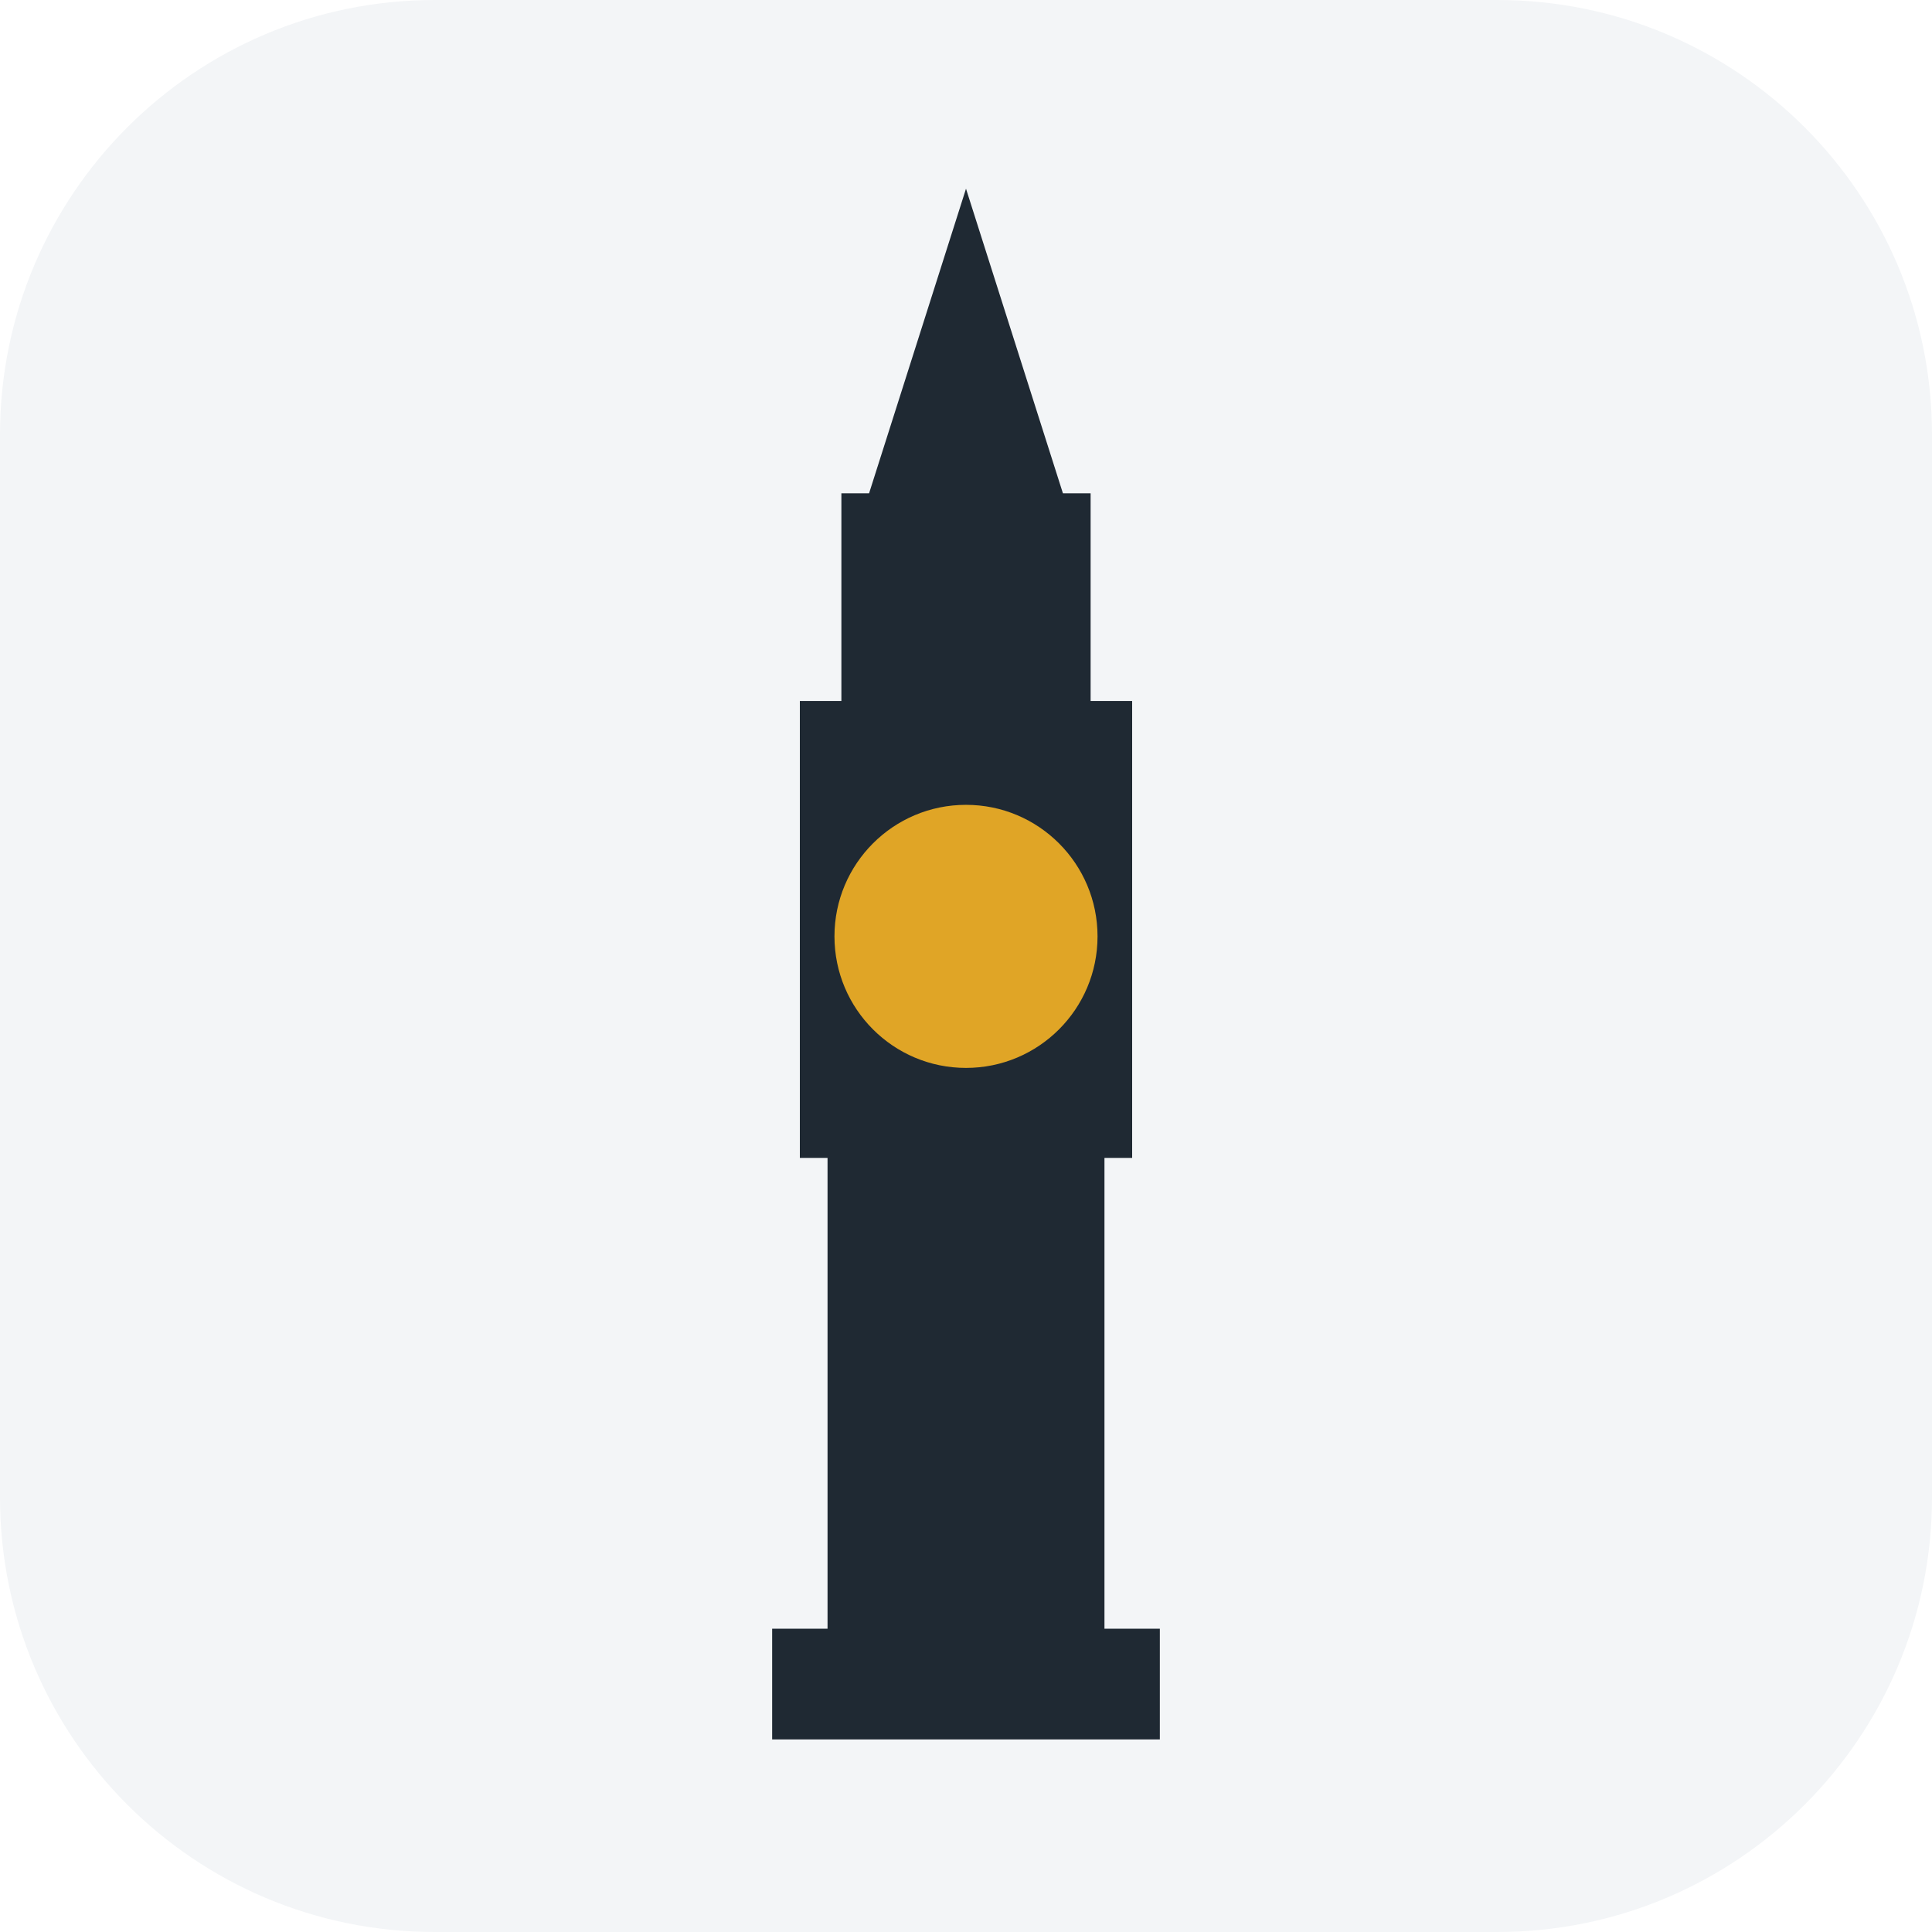
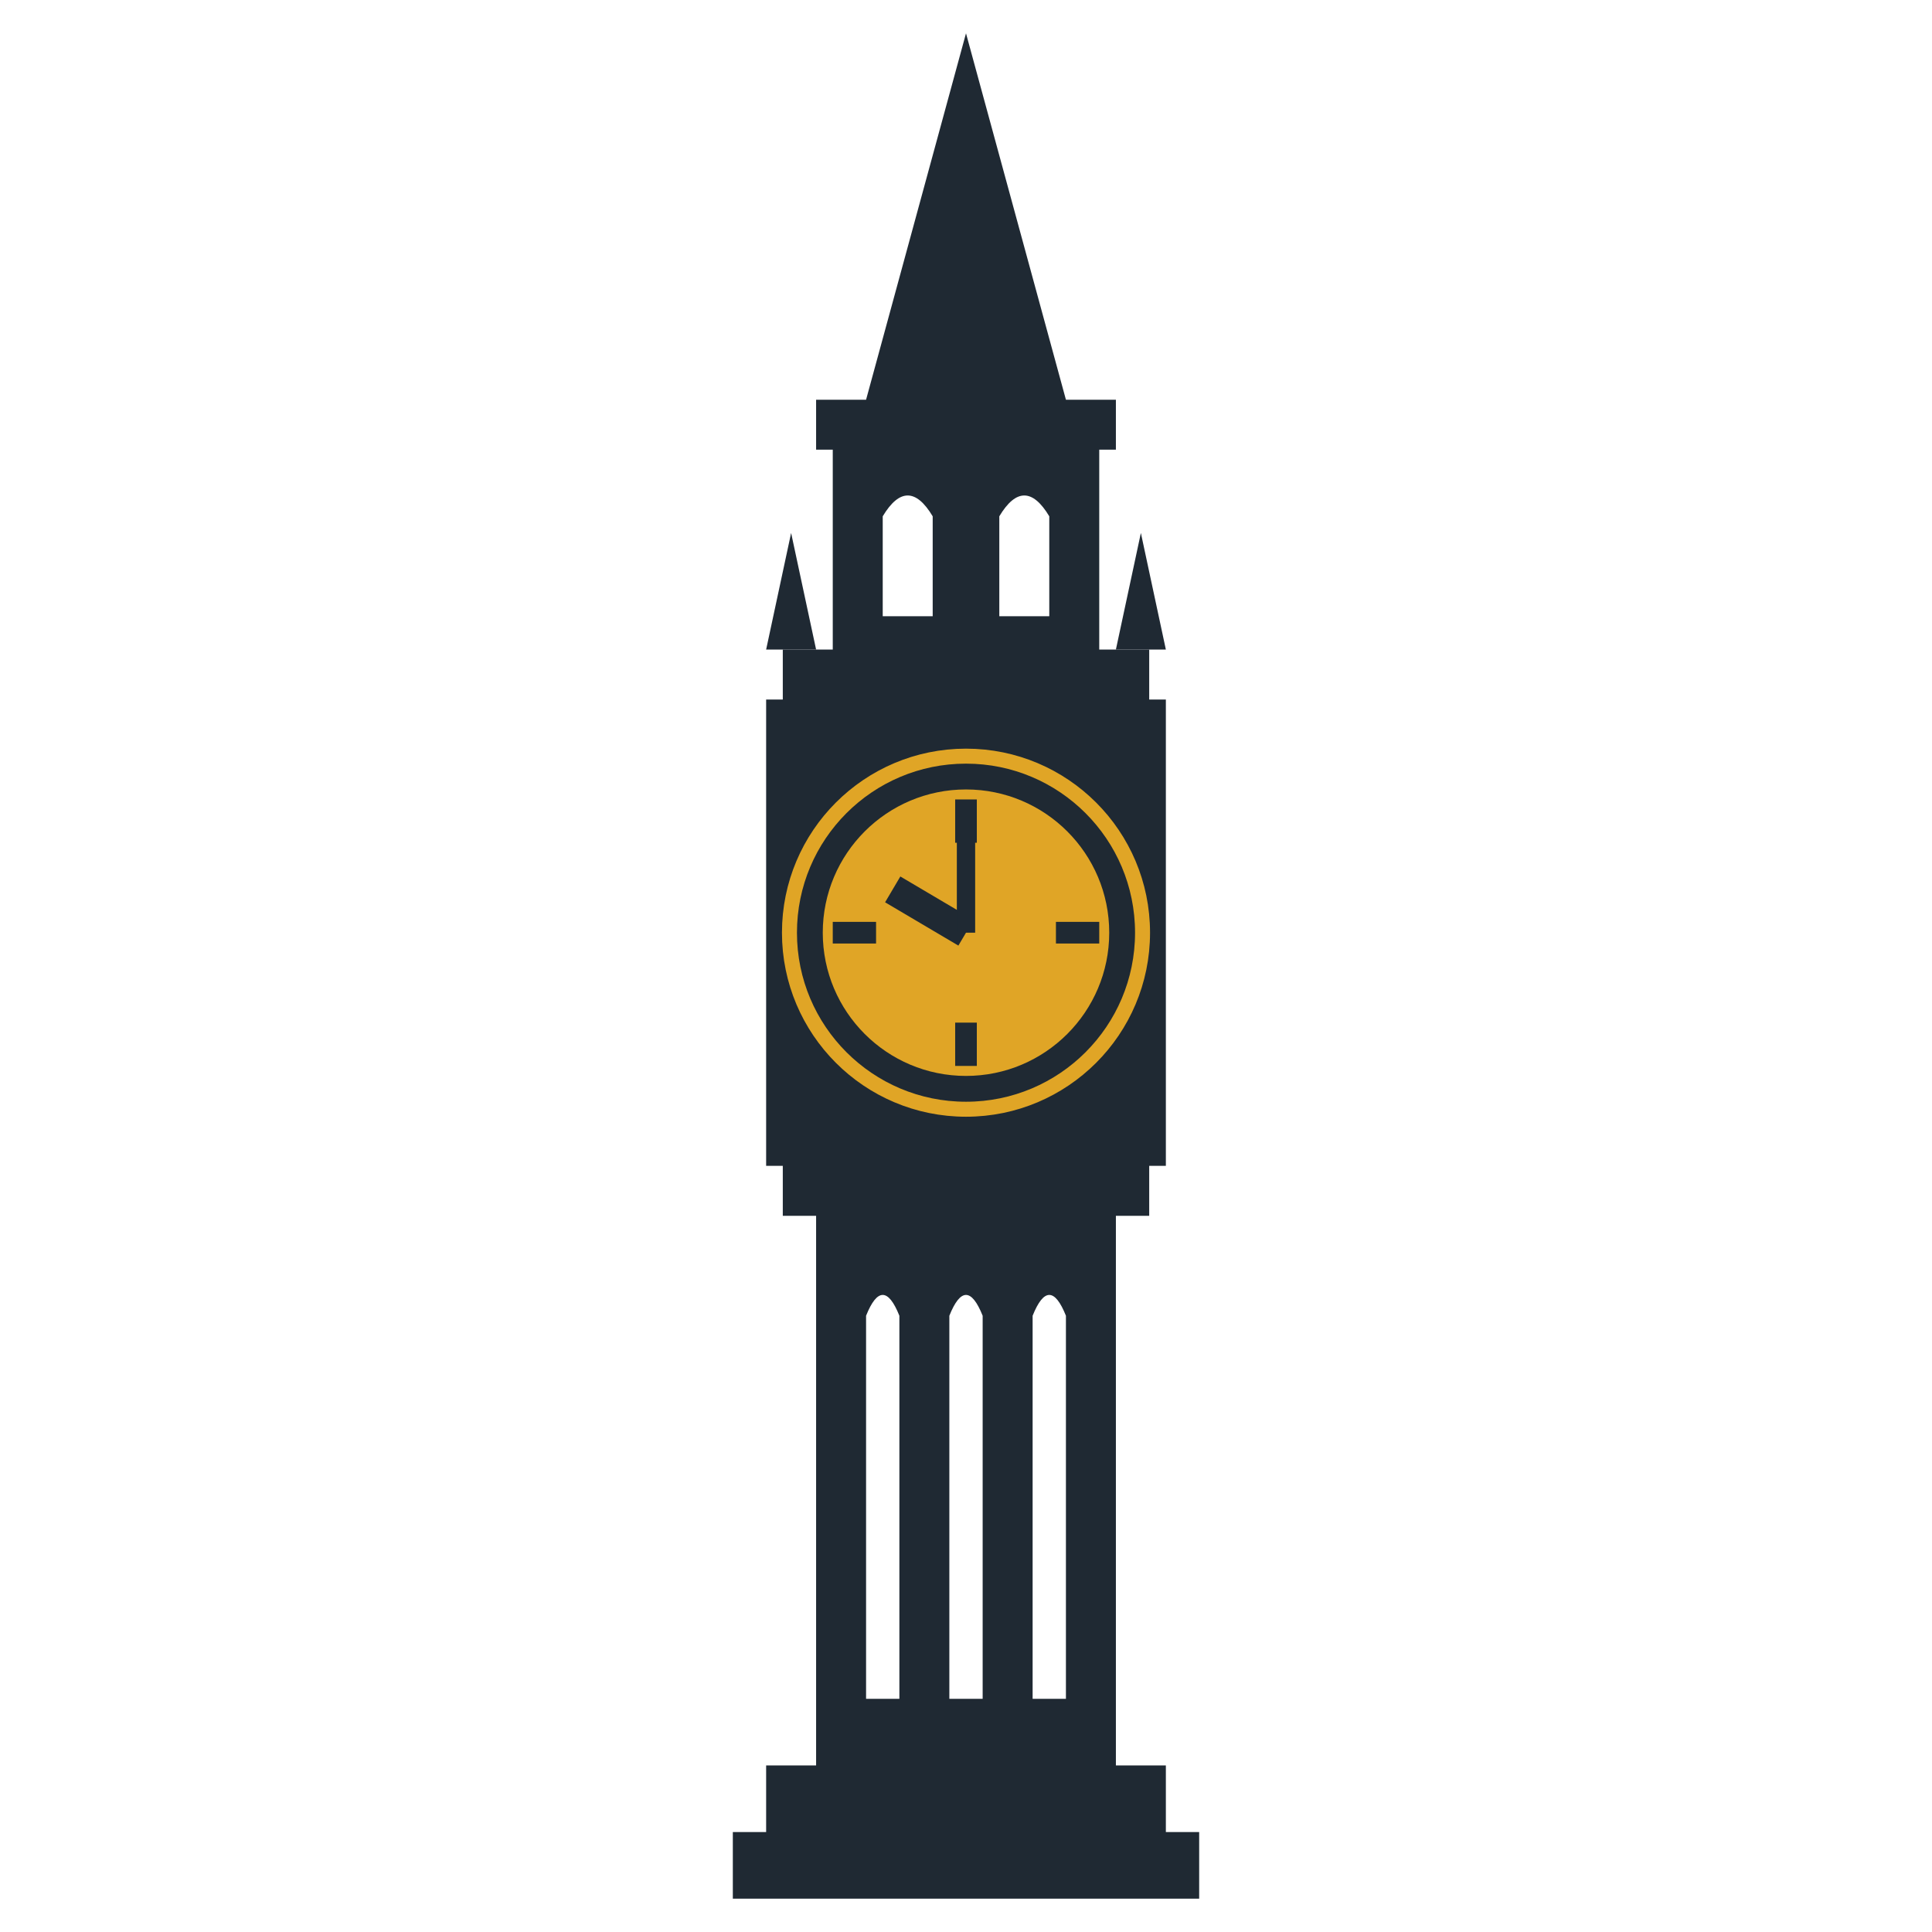
- <svg xmlns="http://www.w3.org/2000/svg" viewBox="0 0 120 120" width="32" height="32">
-   <rect width="120" height="120" rx="27" fill="#F3F5F7" />
-   <g transform="translate(17 10) scale(0.86)">
-     <path fill="#1F2933" d="M50 2 L57 24 L59 24 L59 39 L62 39 L62 72 L60 72 L60 106 L64 106 L64 114 L36 114 L36 106 L40 106 L40 72 L38 72 L38 39 L41 39 L41 24 L43 24 Z" />
-     <circle cx="50" cy="56" r="9.5" fill="#E0A526" />
+ <svg xmlns="http://www.w3.org/2000/svg" viewBox="-8 0 116 116" width="32" height="32">
+   <path fill-rule="evenodd" fill="#1F2933" d="M50 2 L56 24 L59 24 L59 27 L58 27 L58 39 L61 39 L61 42 L62 42 L62 70 L61 70 L61 73 L59 73 L59 106 L62 106 L62 110 L64 110 L64 114 L36 114 L36 110 L38 110 L38 106 L41 106 L41 73 L39 73 L39 70 L38 70 L38 42 L39 42 L39 39 L42 39 L42 27 L41 27 L41 24 L44 24 Z M45 37 L45 31 Q46.5 28.5 48 31 L48 37 Z M52 37 L52 31 Q53.5 28.5 55 31 L55 37 Z M44 102 L44 79 Q45 76.5 46 79 L46 102 Z M49 102 L49 79 Q50 76.5 51 79 L51 102 Z M54 102 L54 79 Q55 76.5 56 79 L56 102 Z" />
+   <polygon points="38,39 39.5,32 41,39" fill="#1F2933" />
+   <polygon points="59,39 60.5,32 62,39" fill="#1F2933" />
+   <circle cx="50" cy="56" r="10.6" fill="none" stroke="#E0A526" stroke-width="0.9" />
+   <circle cx="50" cy="56" r="8.6" fill="#E0A526" />
+   <g stroke="#1F2933" stroke-width="1.3">
+     <line x1="50" y1="48" x2="50" y2="50.6" />
+     <line x1="58" y1="56" x2="55.4" y2="56" />
+     <line x1="50" y1="64" x2="50" y2="61.4" />
+     <line x1="42" y1="56" x2="44.6" y2="56" />
  </g>
+   <line x1="50" y1="56" x2="45.6" y2="53.4" stroke="#1F2933" stroke-width="1.8" />
+   <line x1="50" y1="56" x2="50" y2="49.8" stroke="#1F2933" stroke-width="1.1" />
</svg>
